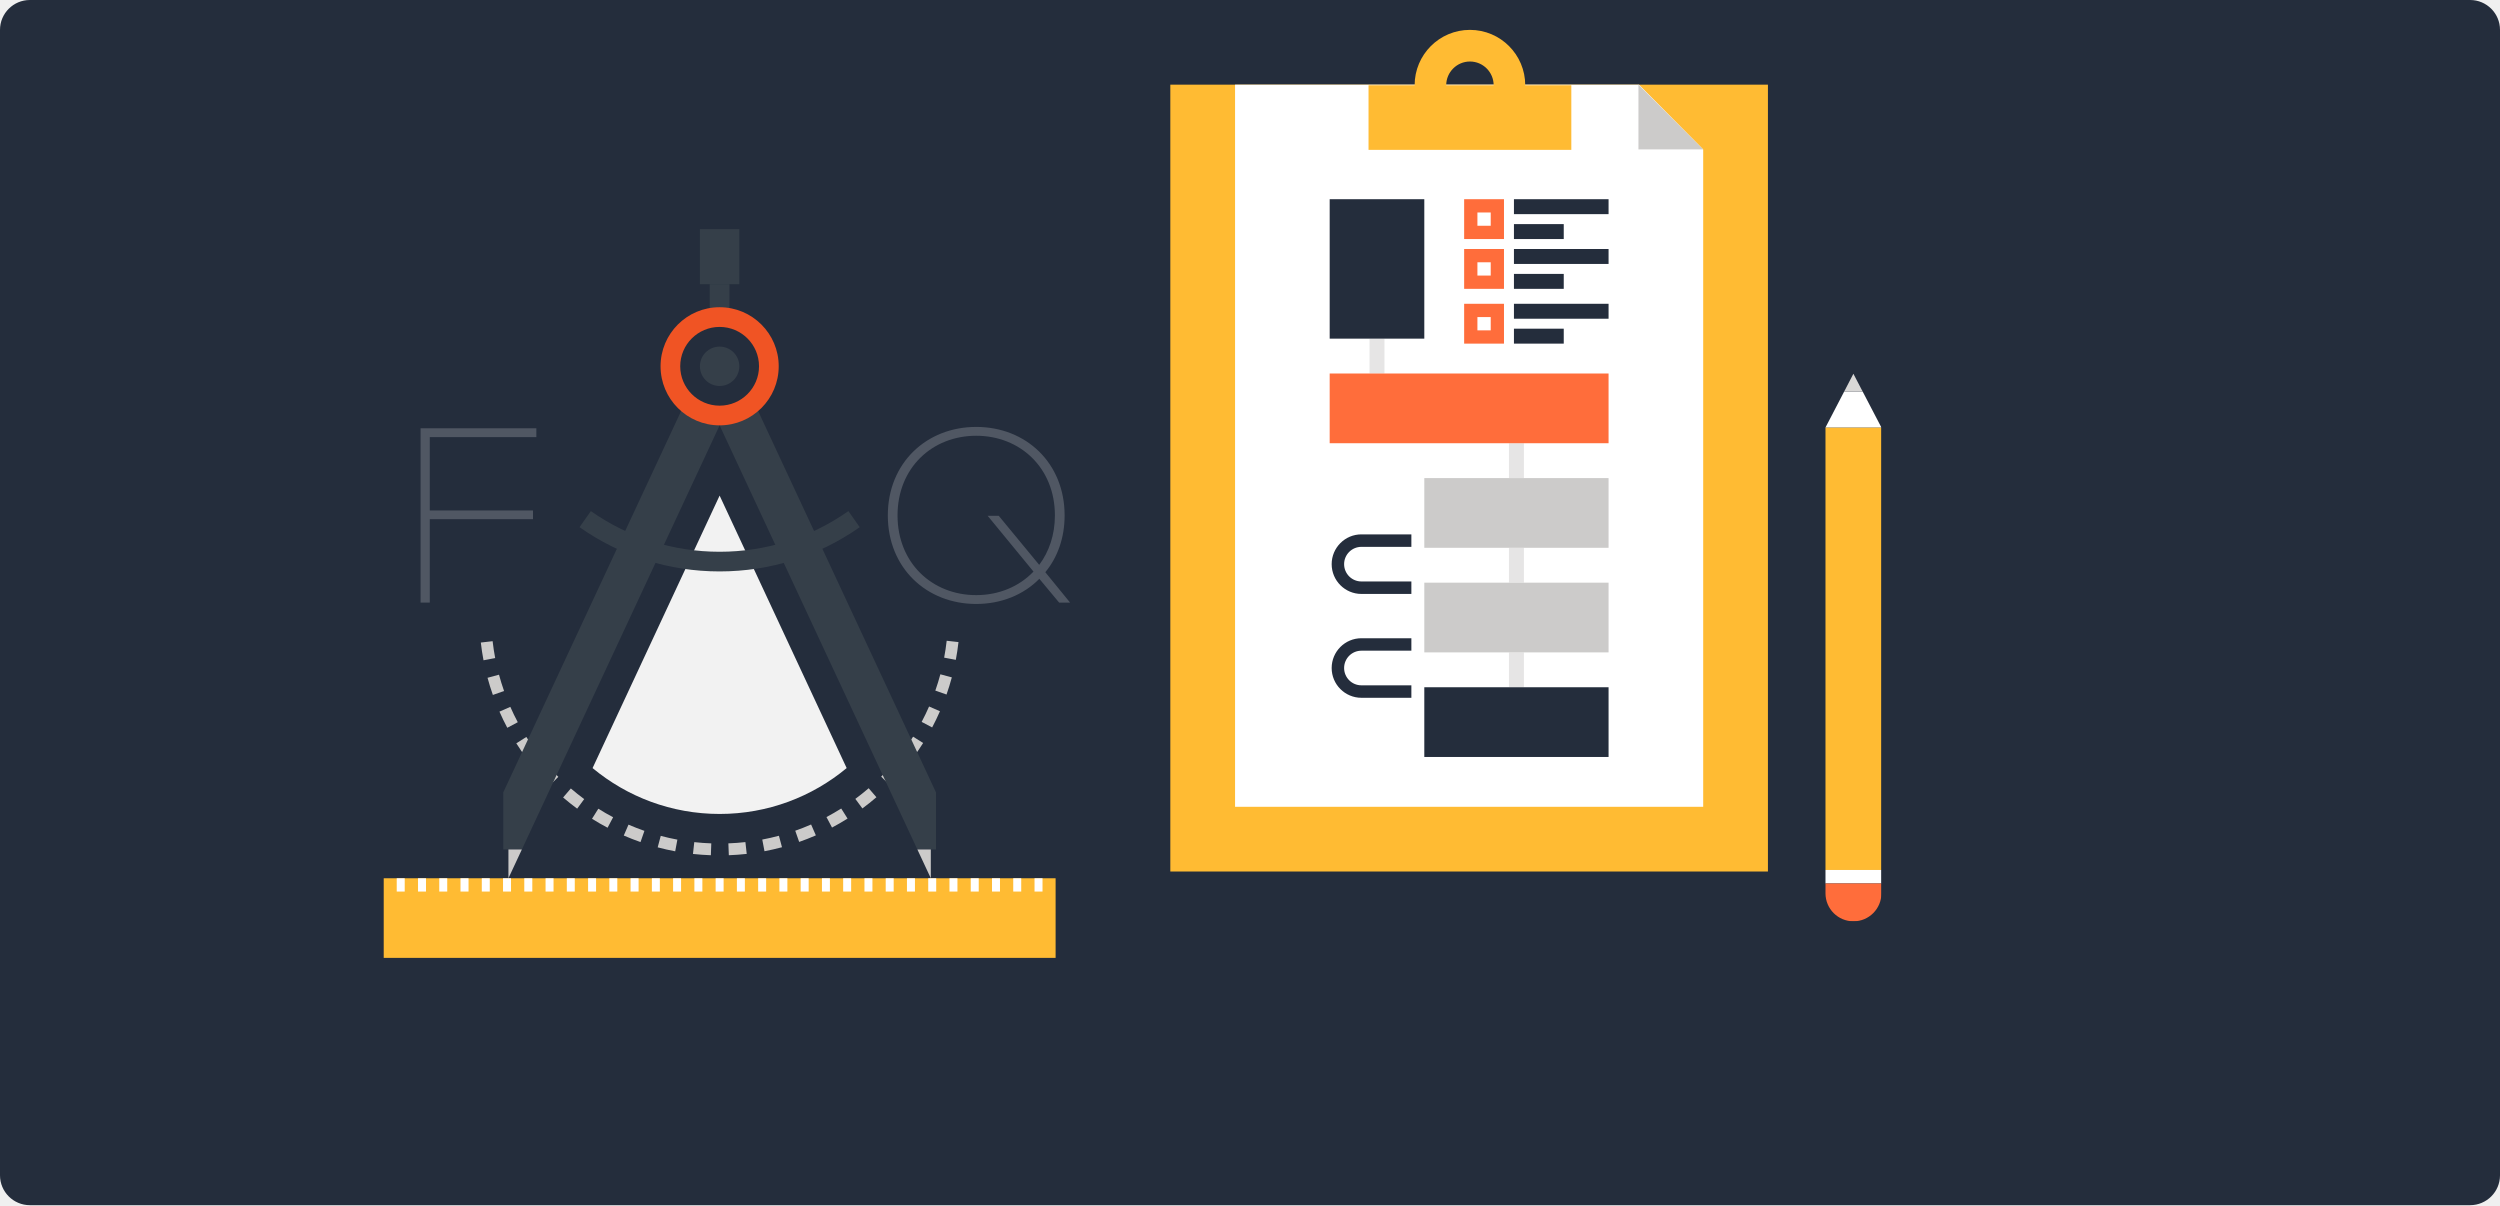
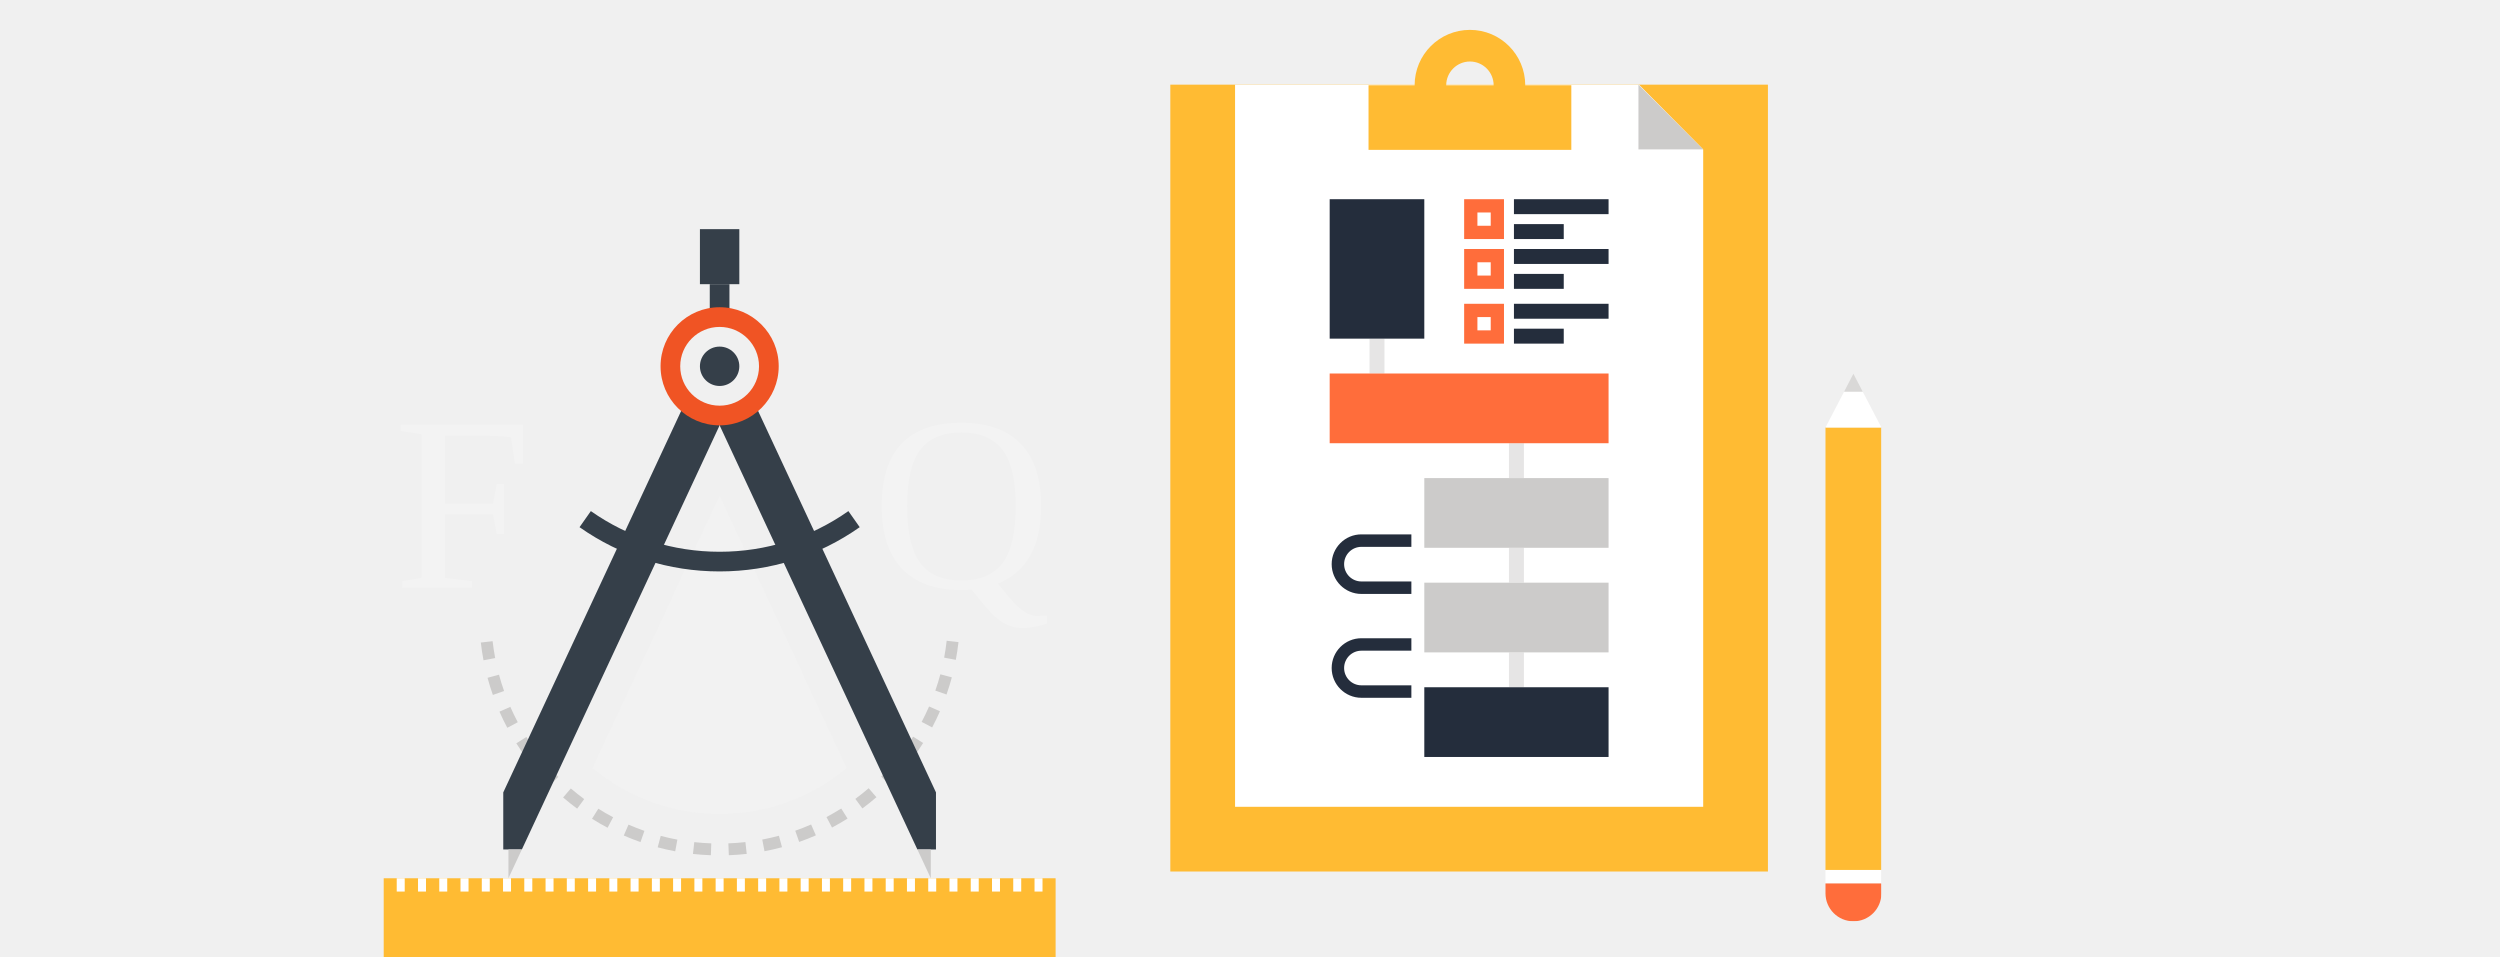
- <svg xmlns="http://www.w3.org/2000/svg" xmlns:xlink="http://www.w3.org/1999/xlink" width="502px" height="242px" viewBox="0 0 502 242" version="1.1">
+ <svg xmlns="http://www.w3.org/2000/svg" xmlns:xlink="http://www.w3.org/1999/xlink" width="502px" height="192px" viewBox="0 0 502 192" version="1.1">
  <defs>
    <polygon id="path-1" points="0 146.355 135 146.355 135 0 0 0" />
    <polygon id="path-3" points="0 179 142.786 179 142.786 0 49 0 0 0" />
  </defs>
  <g id="Page-1" stroke="none" stroke-width="1" fill="none" fill-rule="evenodd">
-     <g id="PD---Prototypes" transform="translate(-759, -520)">
-       <g id="troubleshoot-image-element" transform="translate(759, 520)">
-         <rect id="Rectangle" fill="#242D3C" x="0" y="0" width="502" height="242" rx="6" />
-         <g id="Page-1" stroke-width="1" transform="translate(77, 46)">
-           <path d="M114.928,86.496 L112.585,86.056 C112.796,84.935 112.967,83.795 113.093,82.665 L115.464,82.931 C115.33,84.118 115.151,85.317 114.928,86.496 Z M20.089,86.587 C19.865,85.415 19.683,84.216 19.548,83.021 L21.917,82.751 C22.046,83.888 22.22,85.026 22.432,86.14 L20.089,86.587 Z M113.063,93.461 L110.814,92.672 C111.187,91.605 111.528,90.504 111.824,89.397 L114.127,90.015 C113.815,91.179 113.456,92.339 113.063,93.461 Z M21.967,93.545 C21.569,92.418 21.209,91.258 20.897,90.1 L23.199,89.478 C23.495,90.58 23.838,91.682 24.215,92.753 L21.967,93.545 Z M110.175,100.07 L108.068,98.955 C108.604,97.941 109.106,96.903 109.56,95.864 L111.743,96.819 C111.267,97.911 110.739,99.006 110.175,100.07 Z M24.863,100.14 C24.301,99.083 23.772,97.993 23.291,96.896 L25.474,95.936 C25.931,96.979 26.434,98.016 26.968,99.019 L24.863,100.14 Z M106.333,106.169 L104.414,104.751 C105.094,103.833 105.743,102.881 106.349,101.922 L108.366,103.193 C107.73,104.201 107.047,105.202 106.333,106.169 Z M28.713,106.229 C28.001,105.27 27.315,104.271 26.675,103.258 L28.689,101.982 C29.299,102.946 29.951,103.896 30.628,104.808 L28.713,106.229 Z M101.628,111.63 L99.942,109.943 C100.744,109.141 101.529,108.295 102.275,107.432 L104.08,108.989 C103.296,109.897 102.471,110.787 101.628,111.63 Z M33.425,111.681 C32.579,110.838 31.753,109.951 30.968,109.045 L32.771,107.484 C33.518,108.347 34.304,109.191 35.109,109.993 L33.425,111.681 Z M96.168,116.334 L94.752,114.415 C95.662,113.742 96.563,113.022 97.428,112.277 L98.986,114.084 C98.075,114.869 97.127,115.626 96.168,116.334 Z M38.894,116.378 C37.932,115.67 36.982,114.913 36.072,114.131 L37.625,112.321 C38.491,113.066 39.394,113.784 40.308,114.459 L38.894,116.378 Z M90.07,120.174 L88.953,118.066 C89.958,117.533 90.956,116.956 91.918,116.35 L93.19,118.367 C92.178,119.005 91.127,119.612 90.07,120.174 Z M45.001,120.211 C43.949,119.657 42.898,119.052 41.876,118.411 L43.142,116.39 C44.114,117 45.114,117.575 46.114,118.101 L45.001,120.211 Z M83.472,123.059 L82.685,120.808 C83.752,120.434 84.824,120.014 85.87,119.557 L86.825,121.741 C85.725,122.224 84.597,122.666 83.472,123.059 Z M51.615,123.09 C50.495,122.698 49.364,122.258 48.255,121.776 L49.202,119.587 C50.259,120.046 51.334,120.465 52.399,120.838 L51.615,123.09 Z M76.509,124.927 L76.064,122.584 C77.19,122.37 78.315,122.113 79.407,121.82 L80.025,124.123 C78.875,124.431 77.692,124.701 76.509,124.927 Z M58.581,124.943 C57.395,124.72 56.212,124.454 55.063,124.146 L55.676,121.844 C56.768,122.133 57.892,122.389 59.018,122.598 L58.581,124.943 Z M69.348,125.73 L69.257,123.348 C70.405,123.304 71.556,123.218 72.677,123.092 L72.943,125.463 C71.763,125.593 70.553,125.684 69.348,125.73 Z M65.742,125.732 C64.548,125.69 63.338,125.602 62.147,125.472 L62.409,123.101 C63.541,123.226 64.691,123.31 65.827,123.35 L65.742,125.732 Z" id="Fill-1" fill="#CCCBCA" />
-           <path d="M41.988,108.229 C48.908,113.979 57.8,117.442 67.5,117.442 C77.2,117.442 86.09,113.981 93.01,108.229 L67.499,53.517 L41.988,108.229 Z" id="Fill-3" fill="#F2F2F2" />
-           <mask id="mask-2" fill="white">
-             <use xlink:href="#path-1" />
-           </mask>
-           <g id="Clip-6" />
-           <polygon id="Fill-5" fill="#353F49" mask="url(#mask-2)" points="65.522 17.666 69.473 17.666 69.473 11.064 65.522 11.064" />
-           <path d="M67.5,68.743 C57.357,68.743 47.63,65.671 39.37,59.858 L41.643,56.628 C49.234,61.97 58.175,64.794 67.5,64.794 C76.825,64.794 85.767,61.97 93.357,56.628 L95.63,59.858 C87.371,65.671 77.644,68.743 67.5,68.743" id="Fill-7" fill="#353F49" mask="url(#mask-2)" />
-           <polygon id="Fill-8" fill="#353F49" mask="url(#mask-2)" points="67.499 39.412 27.791 124.573 24.055 124.573 24.055 113.115 60.048 35.937" />
-           <polygon id="Fill-9" fill="#CCCBCA" mask="url(#mask-2)" points="27.791 124.573 25.093 130.355 25.093 124.573" />
-           <polygon id="Fill-10" fill="#353F49" mask="url(#mask-2)" points="67.499 39.412 107.21 124.573 110.944 124.573 110.944 113.115 74.952 35.937" />
-           <polygon id="Fill-11" fill="#CCCBCA" mask="url(#mask-2)" points="107.21 124.573 109.906 130.355 109.906 124.573" />
-           <path d="M67.499,35.458 C63.134,35.458 59.589,31.912 59.589,27.547 C59.589,23.182 63.134,19.645 67.499,19.645 C71.864,19.645 75.411,23.182 75.411,27.547 C75.411,31.912 71.864,35.458 67.499,35.458 M67.499,15.69 C60.951,15.69 55.64,20.998 55.64,27.547 C55.64,34.097 60.951,39.412 67.499,39.412 C74.049,39.412 79.365,34.097 79.365,27.547 C79.365,20.998 74.049,15.69 67.499,15.69" id="Fill-12" fill="#F05424" mask="url(#mask-2)" />
-           <path d="M67.499,31.504 C65.315,31.504 63.544,29.733 63.544,27.547 C63.544,25.366 65.315,23.598 67.499,23.598 C69.684,23.598 71.456,25.366 71.456,27.547 C71.456,29.733 69.684,31.504 67.499,31.504" id="Fill-13" fill="#353F49" mask="url(#mask-2)" />
-           <polygon id="Fill-14" fill="#353F49" mask="url(#mask-2)" points="63.545 11.064 71.456 11.064 71.456 0 63.545 0" />
-           <polygon id="Fill-15" fill="#FFBB33" mask="url(#mask-2)" points="0 146.355 135 146.355 135 130.355 0 130.355" />
-           <polygon id="Fill-16" fill="#FFFFFF" mask="url(#mask-2)" points="2.663 133.025 4.266 133.025 4.266 130.355 2.663 130.355" />
-           <polygon id="Fill-17" fill="#FFFFFF" mask="url(#mask-2)" points="6.939 133.025 8.541 133.025 8.541 130.355 6.939 130.355" />
-           <polygon id="Fill-18" fill="#FFFFFF" mask="url(#mask-2)" points="11.204 133.025 12.804 133.025 12.804 130.355 11.204 130.355" />
-           <polygon id="Fill-19" fill="#FFFFFF" mask="url(#mask-2)" points="15.468 133.025 17.082 133.025 17.082 130.355 15.468 130.355" />
-           <polygon id="Fill-20" fill="#FFFFFF" mask="url(#mask-2)" points="19.743 133.025 21.346 133.025 21.346 130.355 19.743 130.355" />
-           <polygon id="Fill-21" fill="#FFFFFF" mask="url(#mask-2)" points="24.008 133.025 25.611 133.025 25.611 130.355 24.008 130.355" />
-           <polygon id="Fill-22" fill="#FFFFFF" mask="url(#mask-2)" points="28.276 133.025 29.886 133.025 29.886 130.355 28.276 130.355" />
-           <polygon id="Fill-23" fill="#FFFFFF" mask="url(#mask-2)" points="32.549 133.025 34.15 133.025 34.15 130.355 32.549 130.355" />
-           <polygon id="Fill-24" fill="#FFFFFF" mask="url(#mask-2)" points="36.815 133.025 38.414 133.025 38.414 130.355 36.815 130.355" />
-           <polygon id="Fill-25" fill="#FFFFFF" mask="url(#mask-2)" points="41.09 133.025 42.691 133.025 42.691 130.355 41.09 130.355" />
-           <polygon id="Fill-26" fill="#FFFFFF" mask="url(#mask-2)" points="45.355 133.025 46.954 133.025 46.954 130.355 45.355 130.355" />
-           <polygon id="Fill-27" fill="#FFFFFF" mask="url(#mask-2)" points="49.618 133.025 51.23 133.025 51.23 130.355 49.618 130.355" />
-           <polygon id="Fill-28" fill="#FFFFFF" mask="url(#mask-2)" points="53.896 133.025 55.497 133.025 55.497 130.355 53.896 130.355" />
-           <polygon id="Fill-29" fill="#FFFFFF" mask="url(#mask-2)" points="58.158 133.025 59.76 133.025 59.76 130.355 58.158 130.355" />
-           <polygon id="Fill-30" fill="#FFFFFF" mask="url(#mask-2)" points="62.434 133.025 64.035 133.025 64.035 130.355 62.434 130.355" />
-           <polygon id="Fill-31" fill="#FFFFFF" mask="url(#mask-2)" points="66.699 133.025 68.301 133.025 68.301 130.355 66.699 130.355" />
-           <polygon id="Fill-32" fill="#FFFFFF" mask="url(#mask-2)" points="70.966 133.025 72.569 133.025 72.569 130.355 70.966 130.355" />
-           <polygon id="Fill-33" fill="#FFFFFF" mask="url(#mask-2)" points="75.238 133.025 76.842 133.025 76.842 130.355 75.238 130.355" />
-           <polygon id="Fill-34" fill="#FFFFFF" mask="url(#mask-2)" points="79.504 133.025 81.105 133.025 81.105 130.355 79.504 130.355" />
-           <polygon id="Fill-35" fill="#FFFFFF" mask="url(#mask-2)" points="83.771 133.025 85.381 133.025 85.381 130.355 83.771 130.355" />
-           <polygon id="Fill-36" fill="#FFFFFF" mask="url(#mask-2)" points="88.047 133.025 89.645 133.025 89.645 130.355 88.047 130.355" />
-           <polygon id="Fill-37" fill="#FFFFFF" mask="url(#mask-2)" points="92.309 133.025 93.912 133.025 93.912 130.355 92.309 130.355" />
-           <polygon id="Fill-38" fill="#FFFFFF" mask="url(#mask-2)" points="96.584 133.025 98.184 133.025 98.184 130.355 96.584 130.355" />
-           <polygon id="Fill-39" fill="#FFFFFF" mask="url(#mask-2)" points="100.85 133.025 102.451 133.025 102.451 130.355 100.85 130.355" />
-           <polygon id="Fill-40" fill="#FFFFFF" mask="url(#mask-2)" points="105.115 133.025 106.722 133.025 106.722 130.355 105.115 130.355" />
-           <polygon id="Fill-41" fill="#FFFFFF" mask="url(#mask-2)" points="109.39 133.025 110.991 133.025 110.991 130.355 109.39 130.355" />
-           <polygon id="Fill-42" fill="#FFFFFF" mask="url(#mask-2)" points="113.654 133.025 115.255 133.025 115.255 130.355 113.654 130.355" />
-           <polygon id="Fill-43" fill="#FFFFFF" mask="url(#mask-2)" points="117.924 133.025 119.531 133.025 119.531 130.355 117.924 130.355" />
-           <polygon id="Fill-44" fill="#FFFFFF" mask="url(#mask-2)" points="122.195 133.025 123.797 133.025 123.797 130.355 122.195 130.355" />
-           <polygon id="Fill-45" fill="#FFFFFF" mask="url(#mask-2)" points="126.459 133.025 128.062 133.025 128.062 130.355 126.459 130.355" />
-           <polygon id="Fill-46" fill="#FFFFFF" mask="url(#mask-2)" points="130.734 133.025 132.336 133.025 132.336 130.355 130.734 130.355" />
+     <g id="Mobile">
+       <g id="Group-10" transform="translate(77, 6)">
+         <g id="Group-6">
+           <g id="Page-1" transform="translate(0, 40)">
+             <path d="M114.928,86.496 L112.585,86.056 C112.796,84.935 112.967,83.795 113.093,82.665 L115.464,82.931 C115.33,84.118 115.151,85.317 114.928,86.496 Z M20.089,86.587 C19.865,85.415 19.683,84.216 19.548,83.021 L21.917,82.751 C22.046,83.888 22.22,85.026 22.432,86.14 L20.089,86.587 Z M113.063,93.461 L110.814,92.672 C111.187,91.605 111.528,90.504 111.824,89.397 L114.127,90.015 C113.815,91.179 113.456,92.339 113.063,93.461 Z M21.967,93.545 C21.569,92.418 21.209,91.258 20.897,90.1 L23.199,89.478 C23.495,90.58 23.838,91.682 24.215,92.753 L21.967,93.545 Z M110.175,100.07 L108.068,98.955 C108.604,97.941 109.106,96.903 109.56,95.864 L111.743,96.819 C111.267,97.911 110.739,99.006 110.175,100.07 Z M24.863,100.14 C24.301,99.083 23.772,97.993 23.291,96.896 L25.474,95.936 C25.931,96.979 26.434,98.016 26.968,99.019 L24.863,100.14 Z M106.333,106.169 L104.414,104.751 C105.094,103.833 105.743,102.881 106.349,101.922 L108.366,103.193 C107.73,104.201 107.047,105.202 106.333,106.169 Z M28.713,106.229 C28.001,105.27 27.315,104.271 26.675,103.258 L28.689,101.982 C29.299,102.946 29.951,103.896 30.628,104.808 L28.713,106.229 Z M101.628,111.63 L99.942,109.943 C100.744,109.141 101.529,108.295 102.275,107.432 L104.08,108.989 C103.296,109.897 102.471,110.787 101.628,111.63 Z M33.425,111.681 C32.579,110.838 31.753,109.951 30.968,109.045 L32.771,107.484 C33.518,108.347 34.304,109.191 35.109,109.993 L33.425,111.681 Z M96.168,116.334 L94.752,114.415 C95.662,113.742 96.563,113.022 97.428,112.277 L98.986,114.084 C98.075,114.869 97.127,115.626 96.168,116.334 Z M38.894,116.378 C37.932,115.67 36.982,114.913 36.072,114.131 L37.625,112.321 C38.491,113.066 39.394,113.784 40.308,114.459 L38.894,116.378 Z M90.07,120.174 L88.953,118.066 C89.958,117.533 90.956,116.956 91.918,116.35 L93.19,118.367 C92.178,119.005 91.127,119.612 90.07,120.174 Z M45.001,120.211 C43.949,119.657 42.898,119.052 41.876,118.411 L43.142,116.39 C44.114,117 45.114,117.575 46.114,118.101 L45.001,120.211 Z M83.472,123.059 L82.685,120.808 C83.752,120.434 84.824,120.014 85.87,119.557 L86.825,121.741 C85.725,122.224 84.597,122.666 83.472,123.059 Z M51.615,123.09 C50.495,122.698 49.364,122.258 48.255,121.776 L49.202,119.587 C50.259,120.046 51.334,120.465 52.399,120.838 L51.615,123.09 Z M76.509,124.927 L76.064,122.584 C77.19,122.37 78.315,122.113 79.407,121.82 L80.025,124.123 C78.875,124.431 77.692,124.701 76.509,124.927 Z M58.581,124.943 C57.395,124.72 56.212,124.454 55.063,124.146 L55.676,121.844 C56.768,122.133 57.892,122.389 59.018,122.598 L58.581,124.943 Z M69.348,125.73 L69.257,123.348 C70.405,123.304 71.556,123.218 72.677,123.092 L72.943,125.463 C71.763,125.593 70.553,125.684 69.348,125.73 Z M65.742,125.732 C64.548,125.69 63.338,125.602 62.147,125.472 L62.409,123.101 C63.541,123.226 64.691,123.31 65.827,123.35 L65.742,125.732 Z" id="Fill-1" fill="#CCCBCA" />
+             <path d="M41.988,108.229 C48.908,113.979 57.8,117.442 67.5,117.442 C77.2,117.442 86.09,113.981 93.01,108.229 L67.499,53.517 L41.988,108.229 Z" id="Fill-3" fill="#F2F2F2" />
+             <mask id="mask-2" fill="white">
+               <use xlink:href="#path-1" />
+             </mask>
+             <g id="Clip-6" />
+             <polygon id="Fill-5" fill="#353F49" mask="url(#mask-2)" points="65.522 17.666 69.473 17.666 69.473 11.064 65.522 11.064" />
+             <path d="M67.5,68.743 C57.357,68.743 47.63,65.671 39.37,59.858 L41.643,56.628 C49.234,61.97 58.175,64.794 67.5,64.794 C76.825,64.794 85.767,61.97 93.357,56.628 L95.63,59.858 C87.371,65.671 77.644,68.743 67.5,68.743" id="Fill-7" fill="#353F49" mask="url(#mask-2)" />
+             <polygon id="Fill-8" fill="#353F49" mask="url(#mask-2)" points="67.499 39.412 27.791 124.573 24.055 124.573 24.055 113.115 60.048 35.937" />
+             <polygon id="Fill-9" fill="#CCCBCA" mask="url(#mask-2)" points="27.791 124.573 25.093 130.355 25.093 124.573" />
+             <polygon id="Fill-10" fill="#353F49" mask="url(#mask-2)" points="67.499 39.412 107.21 124.573 110.944 124.573 110.944 113.115 74.952 35.937" />
+             <polygon id="Fill-11" fill="#CCCBCA" mask="url(#mask-2)" points="107.21 124.573 109.906 130.355 109.906 124.573" />
+             <path d="M67.499,35.458 C63.134,35.458 59.589,31.912 59.589,27.547 C59.589,23.182 63.134,19.645 67.499,19.645 C71.864,19.645 75.411,23.182 75.411,27.547 C75.411,31.912 71.864,35.458 67.499,35.458 M67.499,15.69 C60.951,15.69 55.64,20.998 55.64,27.547 C55.64,34.097 60.951,39.412 67.499,39.412 C74.049,39.412 79.365,34.097 79.365,27.547 C79.365,20.998 74.049,15.69 67.499,15.69" id="Fill-12" fill="#F05424" mask="url(#mask-2)" />
+             <path d="M67.499,31.504 C65.315,31.504 63.544,29.733 63.544,27.547 C63.544,25.366 65.315,23.598 67.499,23.598 C69.684,23.598 71.456,25.366 71.456,27.547 C71.456,29.733 69.684,31.504 67.499,31.504" id="Fill-13" fill="#353F49" mask="url(#mask-2)" />
+             <polygon id="Fill-14" fill="#353F49" mask="url(#mask-2)" points="63.545 11.064 71.456 11.064 71.456 0 63.545 0" />
+             <polygon id="Fill-15" fill="#FFBB33" mask="url(#mask-2)" points="0 146.355 135 146.355 135 130.355 0 130.355" />
+             <polygon id="Fill-16" fill="#FFFFFF" mask="url(#mask-2)" points="2.663 133.025 4.266 133.025 4.266 130.355 2.663 130.355" />
+             <polygon id="Fill-17" fill="#FFFFFF" mask="url(#mask-2)" points="6.939 133.025 8.541 133.025 8.541 130.355 6.939 130.355" />
+             <polygon id="Fill-18" fill="#FFFFFF" mask="url(#mask-2)" points="11.204 133.025 12.804 133.025 12.804 130.355 11.204 130.355" />
+             <polygon id="Fill-19" fill="#FFFFFF" mask="url(#mask-2)" points="15.468 133.025 17.082 133.025 17.082 130.355 15.468 130.355" />
+             <polygon id="Fill-20" fill="#FFFFFF" mask="url(#mask-2)" points="19.743 133.025 21.346 133.025 21.346 130.355 19.743 130.355" />
+             <polygon id="Fill-21" fill="#FFFFFF" mask="url(#mask-2)" points="24.008 133.025 25.611 133.025 25.611 130.355 24.008 130.355" />
+             <polygon id="Fill-22" fill="#FFFFFF" mask="url(#mask-2)" points="28.276 133.025 29.886 133.025 29.886 130.355 28.276 130.355" />
+             <polygon id="Fill-23" fill="#FFFFFF" mask="url(#mask-2)" points="32.549 133.025 34.15 133.025 34.15 130.355 32.549 130.355" />
+             <polygon id="Fill-24" fill="#FFFFFF" mask="url(#mask-2)" points="36.815 133.025 38.414 133.025 38.414 130.355 36.815 130.355" />
+             <polygon id="Fill-25" fill="#FFFFFF" mask="url(#mask-2)" points="41.09 133.025 42.691 133.025 42.691 130.355 41.09 130.355" />
+             <polygon id="Fill-26" fill="#FFFFFF" mask="url(#mask-2)" points="45.355 133.025 46.954 133.025 46.954 130.355 45.355 130.355" />
+             <polygon id="Fill-27" fill="#FFFFFF" mask="url(#mask-2)" points="49.618 133.025 51.23 133.025 51.23 130.355 49.618 130.355" />
+             <polygon id="Fill-28" fill="#FFFFFF" mask="url(#mask-2)" points="53.896 133.025 55.497 133.025 55.497 130.355 53.896 130.355" />
+             <polygon id="Fill-29" fill="#FFFFFF" mask="url(#mask-2)" points="58.158 133.025 59.76 133.025 59.76 130.355 58.158 130.355" />
+             <polygon id="Fill-30" fill="#FFFFFF" mask="url(#mask-2)" points="62.434 133.025 64.035 133.025 64.035 130.355 62.434 130.355" />
+             <polygon id="Fill-31" fill="#FFFFFF" mask="url(#mask-2)" points="66.699 133.025 68.301 133.025 68.301 130.355 66.699 130.355" />
+             <polygon id="Fill-32" fill="#FFFFFF" mask="url(#mask-2)" points="70.966 133.025 72.569 133.025 72.569 130.355 70.966 130.355" />
+             <polygon id="Fill-33" fill="#FFFFFF" mask="url(#mask-2)" points="75.238 133.025 76.842 133.025 76.842 130.355 75.238 130.355" />
+             <polygon id="Fill-34" fill="#FFFFFF" mask="url(#mask-2)" points="79.504 133.025 81.105 133.025 81.105 130.355 79.504 130.355" />
+             <polygon id="Fill-35" fill="#FFFFFF" mask="url(#mask-2)" points="83.771 133.025 85.381 133.025 85.381 130.355 83.771 130.355" />
+             <polygon id="Fill-36" fill="#FFFFFF" mask="url(#mask-2)" points="88.047 133.025 89.645 133.025 89.645 130.355 88.047 130.355" />
+             <polygon id="Fill-37" fill="#FFFFFF" mask="url(#mask-2)" points="92.309 133.025 93.912 133.025 93.912 130.355 92.309 130.355" />
+             <polygon id="Fill-38" fill="#FFFFFF" mask="url(#mask-2)" points="96.584 133.025 98.184 133.025 98.184 130.355 96.584 130.355" />
+             <polygon id="Fill-39" fill="#FFFFFF" mask="url(#mask-2)" points="100.85 133.025 102.451 133.025 102.451 130.355 100.85 130.355" />
+             <polygon id="Fill-40" fill="#FFFFFF" mask="url(#mask-2)" points="105.115 133.025 106.722 133.025 106.722 130.355 105.115 130.355" />
+             <polygon id="Fill-41" fill="#FFFFFF" mask="url(#mask-2)" points="109.39 133.025 110.991 133.025 110.991 130.355 109.39 130.355" />
+             <polygon id="Fill-42" fill="#FFFFFF" mask="url(#mask-2)" points="113.654 133.025 115.255 133.025 115.255 130.355 113.654 130.355" />
+             <polygon id="Fill-43" fill="#FFFFFF" mask="url(#mask-2)" points="117.924 133.025 119.531 133.025 119.531 130.355 117.924 130.355" />
+             <polygon id="Fill-44" fill="#FFFFFF" mask="url(#mask-2)" points="122.195 133.025 123.797 133.025 123.797 130.355 122.195 130.355" />
+             <polygon id="Fill-45" fill="#FFFFFF" mask="url(#mask-2)" points="126.459 133.025 128.062 133.025 128.062 130.355 126.459 130.355" />
+             <polygon id="Fill-46" fill="#FFFFFF" mask="url(#mask-2)" points="130.734 133.025 132.336 133.025 132.336 130.355 130.734 130.355" />
+           </g>
+           <g id="Page-1" transform="translate(158, 0)">
+             <polygon id="Fill-1" fill="#FFBB33" points="0 169 120 169 120 11 0 11" />
+             <polygon id="Fill-2" fill="#FFFFFF" points="107 24.016 107 156 13 156 13 11 94.106 11" />
+             <polygon id="Fill-3" fill="#CCCBCA" points="107 24 94 24 94 11" />
+             <polygon id="Fill-4" fill="#E6E5E5" points="40 69 43 69 43 62 40 62" />
+             <polygon id="Fill-5" fill="#E6E5E5" points="68 90 71 90 71 83 68 83" />
+             <polygon id="Fill-6" fill="#E6E5E5" points="68 111 71 111 71 104 68 104" />
+             <polygon id="Fill-7" fill="#E6E5E5" points="68 132 71 132 71 125 68 125" />
+             <polygon id="Fill-8" fill="#FF6D3B" points="32 83 88 83 88 69 32 69" />
+             <polygon id="Fill-9" fill="#242D3C" points="32 62 51 62 51 34 32 34" />
+             <polygon id="Fill-10" fill="#CCCBCA" points="51 104 88 104 88 90 51 90" />
+             <polygon id="Fill-11" fill="#CCCBCA" points="51 125 88 125 88 111 51 111" />
+             <polygon id="Fill-12" fill="#242D3C" points="51 146 88 146 88 132 51 132" />
+             <polygon id="Fill-13" fill="#242D3C" points="69 37 88 37 88 34 69 34" />
+             <polygon id="Fill-14" fill="#242D3C" points="69 42 79 42 79 39 69 39" />
+             <path d="M61.665,39.333 L64.336,39.333 L64.336,36.666 L61.665,36.666 L61.665,39.333 Z M59,42 L67,42 L67,34 L59,34 L59,42 Z" id="Fill-15" fill="#FF6D3B" />
+             <polygon id="Fill-16" fill="#242D3C" points="69 47 88 47 88 44 69 44" />
+             <polygon id="Fill-17" fill="#242D3C" points="69 52 79 52 79 49 69 49" />
+             <path d="M61.665,49.334 L64.336,49.334 L64.336,46.666 L61.665,46.666 L61.665,49.334 Z M59,52 L67,52 L67,44 L59,44 L59,52 Z" id="Fill-18" fill="#FF6D3B" />
+             <polygon id="Fill-19" fill="#242D3C" points="69 58 88 58 88 55 69 55" />
+             <polygon id="Fill-20" fill="#242D3C" points="69 63 79 63 79 60 69 60" />
+             <path d="M61.665,60.336 L64.336,60.336 L64.336,57.668 L61.665,57.668 L61.665,60.336 Z M59,63 L67,63 L67,55 L59,55 L59,63 Z" id="Fill-21" fill="#FF6D3B" />
+             <g id="Group-34">
+               <path d="M48.404,110.757 L38.369,110.757 C36.452,110.757 34.898,109.201 34.898,107.281 C34.898,105.365 36.452,103.808 38.369,103.808 L48.404,103.808 L48.404,101.301 L38.369,101.301 C35.076,101.301 32.399,103.986 32.399,107.281 C32.399,110.579 35.076,113.263 38.369,113.263 L48.404,113.263 L48.404,110.757 Z" id="Fill-22" fill="#242D3C" />
+               <path d="M48.404,131.613 L38.369,131.613 C36.452,131.613 34.898,130.057 34.898,128.137 C34.898,126.217 36.452,124.66 38.369,124.66 L48.404,124.66 L48.404,122.158 L38.369,122.158 C35.076,122.158 32.399,124.838 32.399,128.137 C32.399,131.436 35.076,134.116 38.369,134.116 L48.404,134.116 L48.404,131.613 Z" id="Fill-24" fill="#242D3C" />
+               <path d="M55.4,11.121 C55.4,8.492 57.54,6.352 60.167,6.352 C62.79,6.352 64.924,8.492 64.924,11.121 L55.4,11.121 Z M71.268,11.121 C71.268,4.975 66.297,0 60.167,0 C54.029,0 49.057,4.975 49.057,11.121 L39.801,11.121 L39.801,24.096 L80.522,24.096 L80.522,11.121 L71.268,11.121 Z" id="Fill-26" fill="#FFBB33" />
+               <mask id="mask-4" fill="white">
+                 <use xlink:href="#path-3" />
+               </mask>
+               <g id="Clip-29" />
+               <polygon id="Fill-28" fill="#FFBB33" mask="url(#mask-4)" points="131.558 168.692 142.784 168.692 142.784 79.835 131.558 79.835" />
+               <polygon id="Fill-30" fill="#FFFFFF" mask="url(#mask-4)" points="131.558 171.391 142.784 171.391 142.784 168.688 131.558 168.688" />
+               <path d="M142.786,171.396 L142.786,173.383 C142.786,176.487 140.276,179 137.179,179 C134.073,179 131.559,176.487 131.559,173.383 L131.559,171.396 L142.786,171.396 Z" id="Fill-31" fill="#FF6D3B" mask="url(#mask-4)" />
+               <polygon id="Fill-32" fill="#FFFFFF" mask="url(#mask-4)" points="142.784 79.835 139.032 72.644 135.299 72.644 131.559 79.835" />
+               <polygon id="Fill-33" fill="#D9D8D7" mask="url(#mask-4)" points="139.032 72.644 137.161 69.049 135.299 72.644" />
+             </g>
+           </g>
+           <text id="Q" font-family=".SFNSDisplay-Regular, .SF NS Display" font-size="50" font-weight="normal" letter-spacing="0.5" fill-opacity="0.2" fill="#FFFFFF">
+             <tspan x="98" y="112">Q</tspan>
+           </text>
+           <text id="F" font-family=".SFNSDisplay-Regular, .SF NS Display" font-size="50" font-weight="normal" letter-spacing="0.5" fill-opacity="0.2" fill="#FFFFFF">
+             <tspan x="2" y="112">F</tspan>
+           </text>
        </g>
-         <g id="Page-1" stroke-width="1" transform="translate(235, 6)">
-           <polygon id="Fill-1" fill="#FFBB33" points="0 169 120 169 120 11 0 11" />
-           <polygon id="Fill-2" fill="#FFFFFF" points="107 24.016 107 156 13 156 13 11 94.106 11" />
-           <polygon id="Fill-3" fill="#CCCBCA" points="107 24 94 24 94 11" />
-           <polygon id="Fill-4" fill="#E6E5E5" points="40 69 43 69 43 62 40 62" />
-           <polygon id="Fill-5" fill="#E6E5E5" points="68 90 71 90 71 83 68 83" />
-           <polygon id="Fill-6" fill="#E6E5E5" points="68 111 71 111 71 104 68 104" />
-           <polygon id="Fill-7" fill="#E6E5E5" points="68 132 71 132 71 125 68 125" />
-           <polygon id="Fill-8" fill="#FF6D3B" points="32 83 88 83 88 69 32 69" />
-           <polygon id="Fill-9" fill="#242D3C" points="32 62 51 62 51 34 32 34" />
-           <polygon id="Fill-10" fill="#CCCBCA" points="51 104 88 104 88 90 51 90" />
-           <polygon id="Fill-11" fill="#CCCBCA" points="51 125 88 125 88 111 51 111" />
-           <polygon id="Fill-12" fill="#242D3C" points="51 146 88 146 88 132 51 132" />
-           <polygon id="Fill-13" fill="#242D3C" points="69 37 88 37 88 34 69 34" />
-           <polygon id="Fill-14" fill="#242D3C" points="69 42 79 42 79 39 69 39" />
-           <path d="M61.665,39.333 L64.336,39.333 L64.336,36.666 L61.665,36.666 L61.665,39.333 Z M59,42 L67,42 L67,34 L59,34 L59,42 Z" id="Fill-15" fill="#FF6D3B" />
-           <polygon id="Fill-16" fill="#242D3C" points="69 47 88 47 88 44 69 44" />
-           <polygon id="Fill-17" fill="#242D3C" points="69 52 79 52 79 49 69 49" />
-           <path d="M61.665,49.334 L64.336,49.334 L64.336,46.666 L61.665,46.666 L61.665,49.334 Z M59,52 L67,52 L67,44 L59,44 L59,52 Z" id="Fill-18" fill="#FF6D3B" />
-           <polygon id="Fill-19" fill="#242D3C" points="69 58 88 58 88 55 69 55" />
-           <polygon id="Fill-20" fill="#242D3C" points="69 63 79 63 79 60 69 60" />
-           <path d="M61.665,60.336 L64.336,60.336 L64.336,57.668 L61.665,57.668 L61.665,60.336 Z M59,63 L67,63 L67,55 L59,55 L59,63 Z" id="Fill-21" fill="#FF6D3B" />
-           <g id="Group-34">
-             <path d="M48.404,110.757 L38.369,110.757 C36.452,110.757 34.898,109.201 34.898,107.281 C34.898,105.365 36.452,103.808 38.369,103.808 L48.404,103.808 L48.404,101.301 L38.369,101.301 C35.076,101.301 32.399,103.986 32.399,107.281 C32.399,110.579 35.076,113.263 38.369,113.263 L48.404,113.263 L48.404,110.757 Z" id="Fill-22" fill="#242D3C" />
-             <path d="M48.404,131.613 L38.369,131.613 C36.452,131.613 34.898,130.057 34.898,128.137 C34.898,126.217 36.452,124.66 38.369,124.66 L48.404,124.66 L48.404,122.158 L38.369,122.158 C35.076,122.158 32.399,124.838 32.399,128.137 C32.399,131.436 35.076,134.116 38.369,134.116 L48.404,134.116 L48.404,131.613 Z" id="Fill-24" fill="#242D3C" />
-             <path d="M55.4,11.121 C55.4,8.492 57.54,6.352 60.167,6.352 C62.79,6.352 64.924,8.492 64.924,11.121 L55.4,11.121 Z M71.268,11.121 C71.268,4.975 66.297,0 60.167,0 C54.029,0 49.057,4.975 49.057,11.121 L39.801,11.121 L39.801,24.096 L80.522,24.096 L80.522,11.121 L71.268,11.121 Z" id="Fill-26" fill="#FFBB33" />
-             <mask id="mask-4" fill="white">
-               <use xlink:href="#path-3" />
-             </mask>
-             <g id="Clip-29" />
-             <polygon id="Fill-28" fill="#FFBB33" mask="url(#mask-4)" points="131.558 168.692 142.784 168.692 142.784 79.835 131.558 79.835" />
-             <polygon id="Fill-30" fill="#FFFFFF" mask="url(#mask-4)" points="131.558 171.391 142.784 171.391 142.784 168.688 131.558 168.688" />
-             <path d="M142.786,171.396 L142.786,173.383 C142.786,176.487 140.276,179 137.179,179 C134.073,179 131.559,176.487 131.559,173.383 L131.559,171.396 L142.786,171.396 Z" id="Fill-31" fill="#FF6D3B" mask="url(#mask-4)" />
-             <polygon id="Fill-32" fill="#FFFFFF" mask="url(#mask-4)" points="142.784 79.835 139.032 72.644 135.299 72.644 131.559 79.835" />
-             <polygon id="Fill-33" fill="#D9D8D7" mask="url(#mask-4)" points="139.032 72.644 137.161 69.049 135.299 72.644" />
-           </g>
-         </g>
-         <path d="M196.025,85.725 C206,85.725 213.775,92.95 213.775,103.5 C213.775,108.025 212.35,111.925 209.9,114.9 L214.875,121 L212.675,121 L208.7,116.225 C205.525,119.45 201.025,121.275 196.025,121.275 C186.05,121.275 178.275,114.05 178.275,103.5 C178.275,92.95 186.05,85.725 196.025,85.725 Z M196.025,87.5 C187.2,87.5 180.225,93.925 180.225,103.5 C180.225,113.075 187.2,119.5 196.025,119.5 C200.575,119.5 204.65,117.775 207.525,114.775 L198.325,103.575 L200.55,103.575 L208.675,113.425 C210.65,110.775 211.825,107.4 211.825,103.5 C211.825,93.925 204.825,87.5 196.025,87.5 Z" id="Q" fill-opacity="0.2" fill="#FFFFFF" />
-         <polygon id="F" fill-opacity="0.2" fill="#FFFFFF" points="107.025 102.5 86.3 102.5 86.3 87.775 107.7 87.775 107.7 86 84.45 86 84.45 121 86.3 121 86.3 104.25 107.025 104.25" />
      </g>
    </g>
  </g>
</svg>
